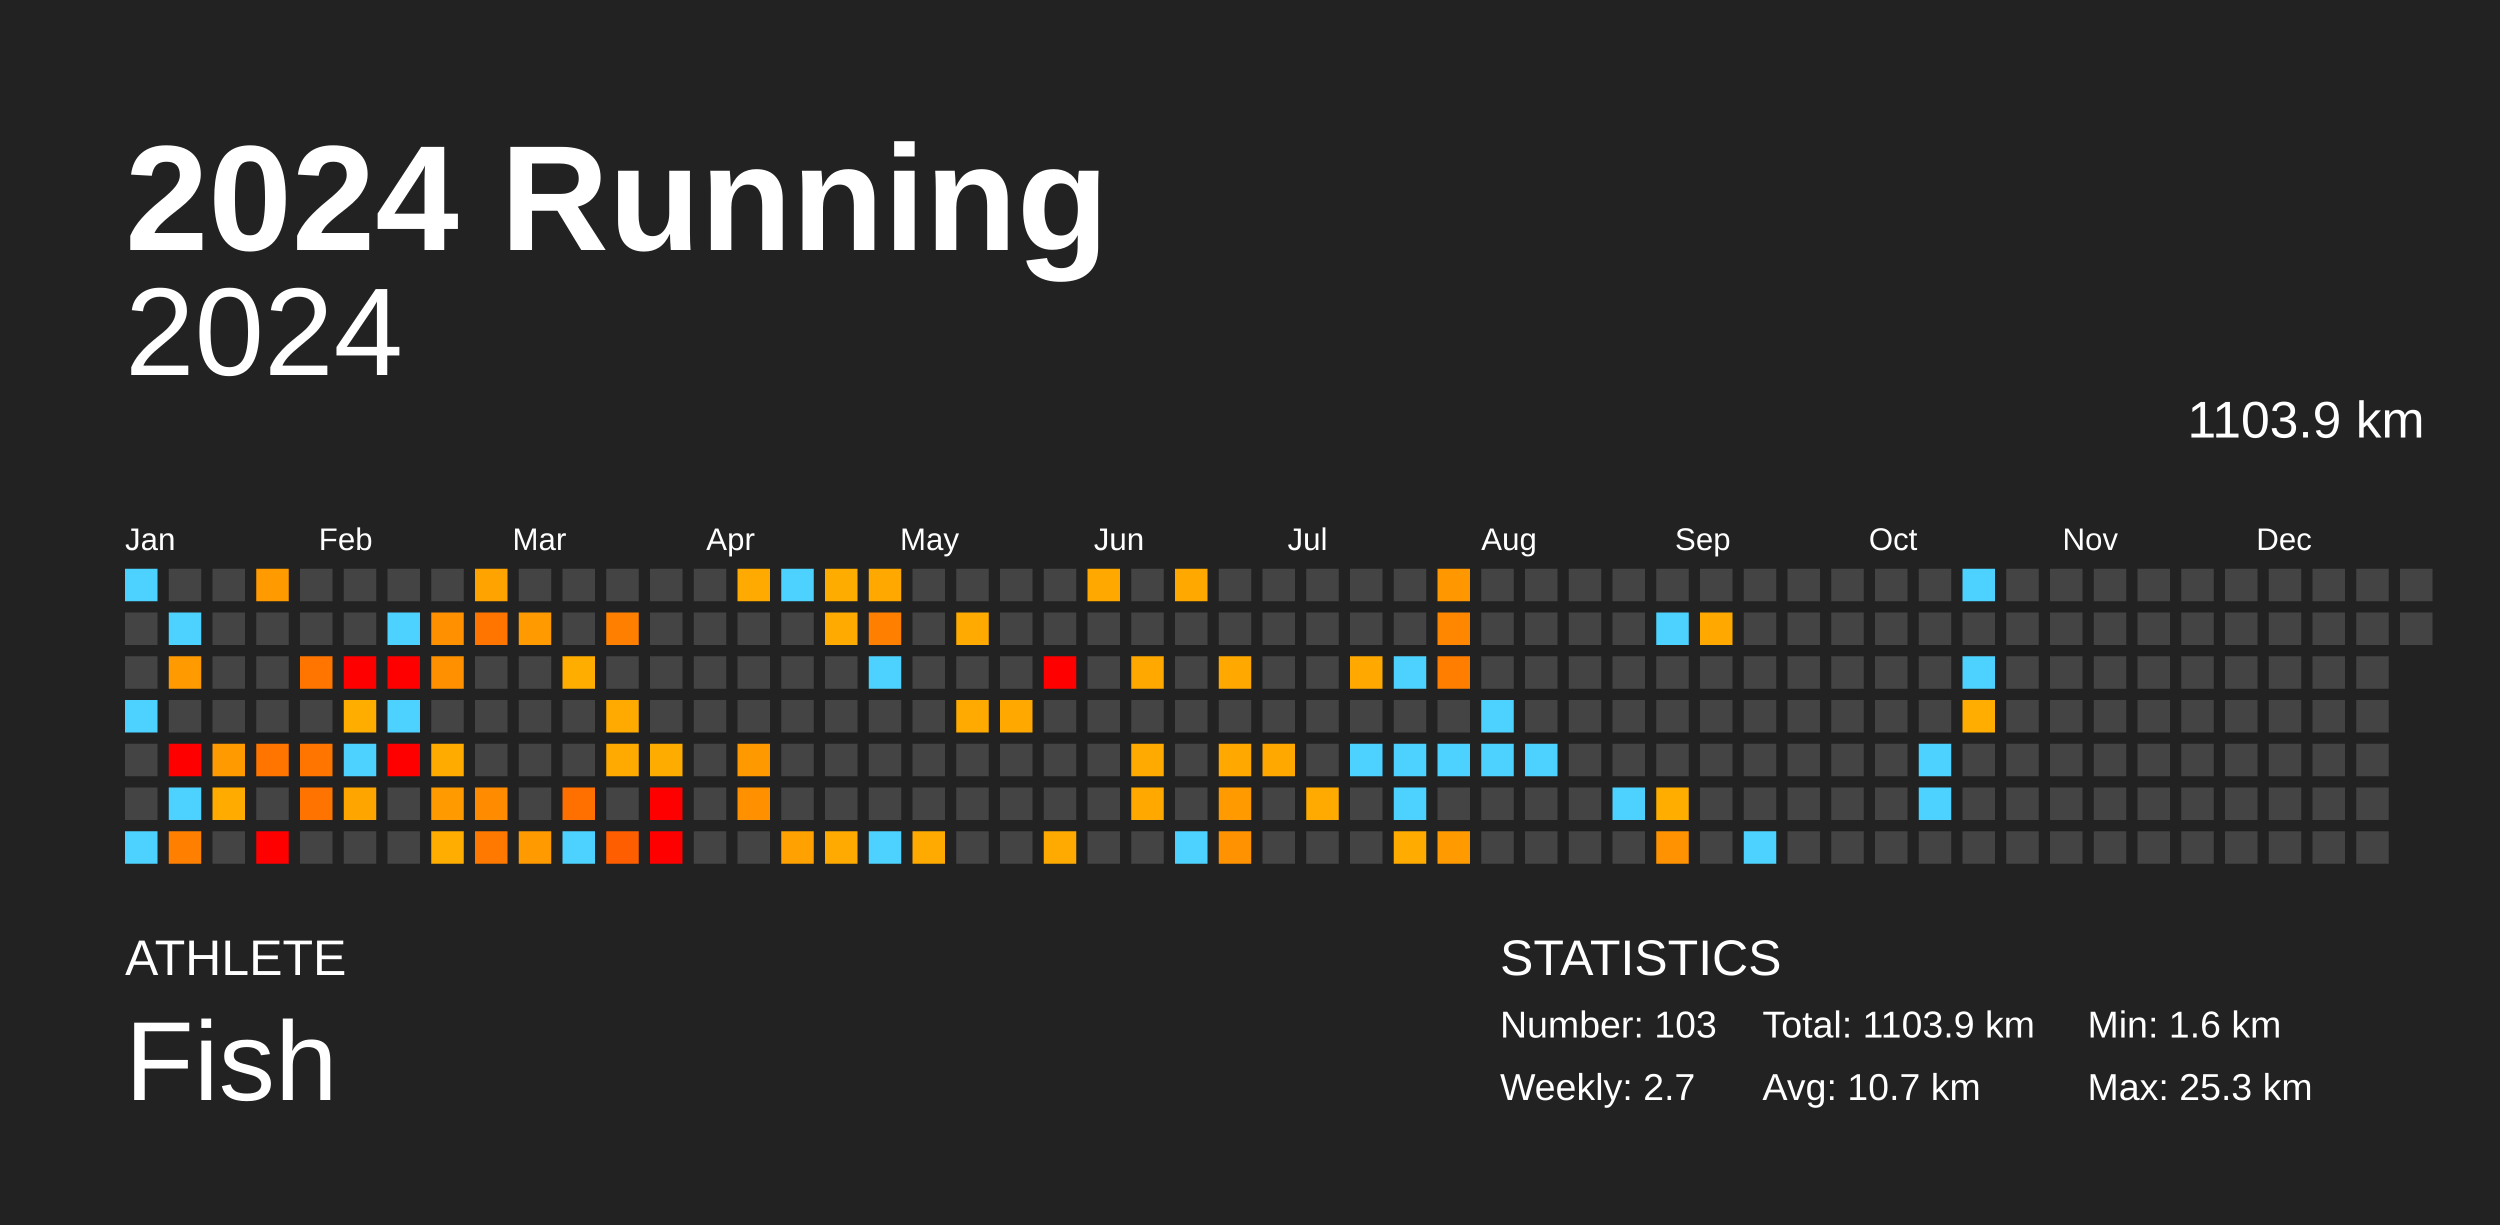
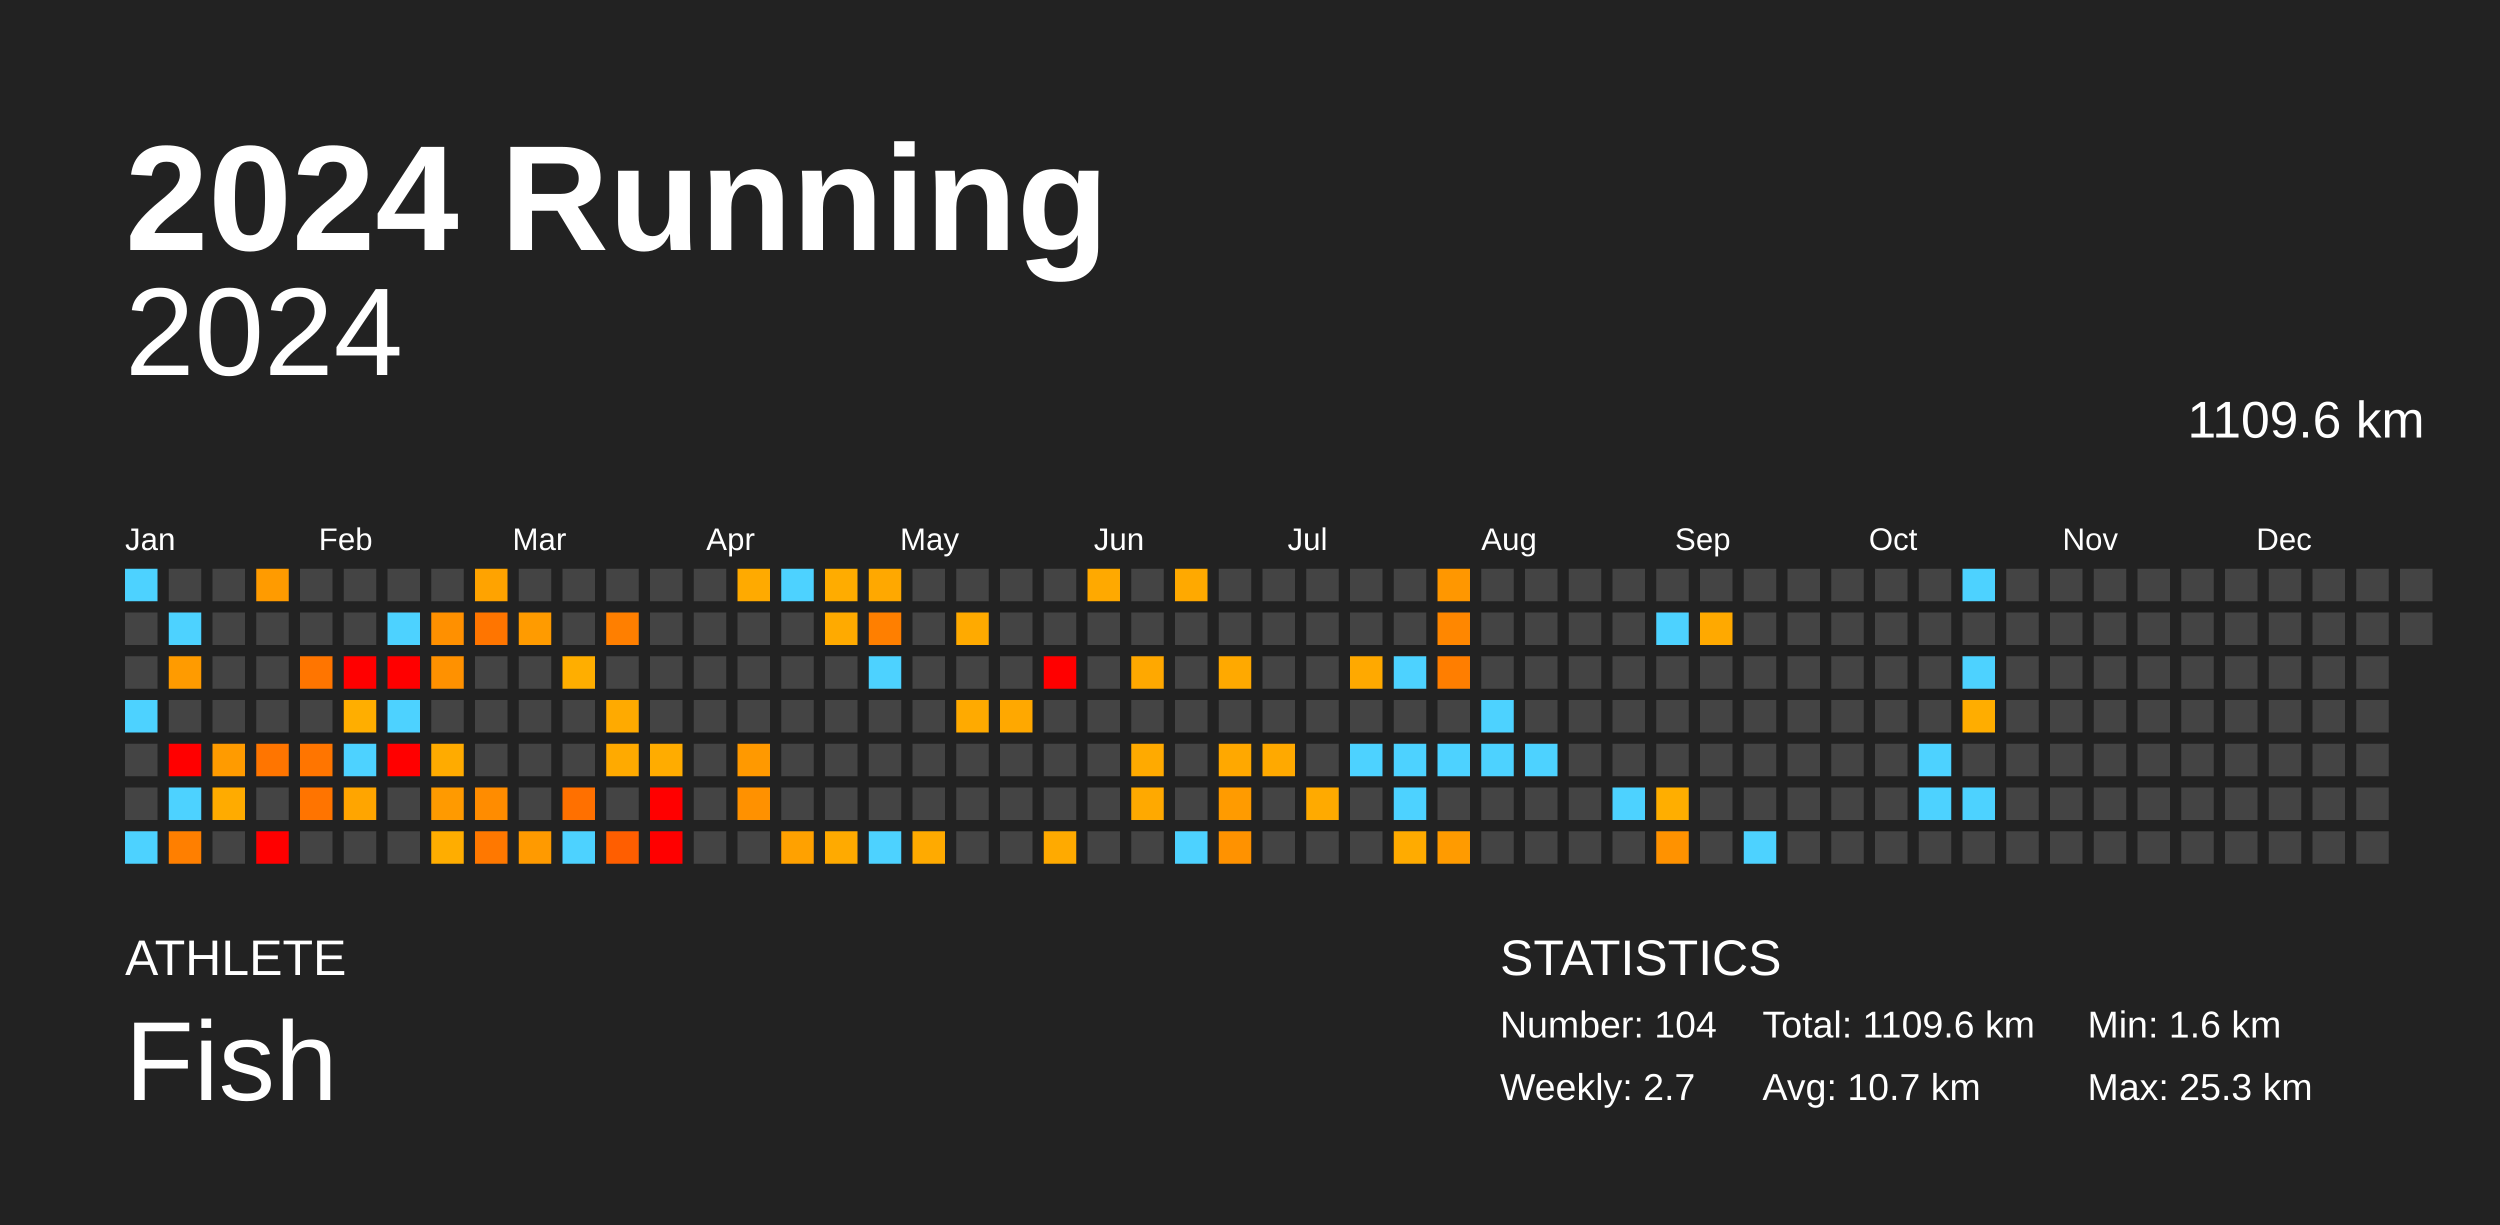
<svg xmlns="http://www.w3.org/2000/svg" baseProfile="full" height="98mm" version="1.1" viewBox="0,0,200,98" width="200mm">
  <defs />
  <rect fill="#222222" height="98" width="200" x="0" y="0" />
  <text fill="#FFFFFF" style="font-size:12px; font-family:Arial; font-weight:bold;" x="10" y="20">2024 Running</text>
  <text fill="#FFFFFF" style="font-size:4px; font-family:Arial" x="10" y="78">ATHLETE</text>
  <text fill="#FFFFFF" style="font-size:9px; font-family:Arial" x="10" y="88">Fish</text>
  <text fill="#FFFFFF" style="font-size:4px; font-family:Arial" x="120" y="78">STATISTICS</text>
-   <text fill="#FFFFFF" style="font-size:3px; font-family:Arial" x="120" y="83">Number: 103</text>
+   <text fill="#FFFFFF" style="font-size:3px; font-family:Arial" x="120" y="83">Number: 104</text>
  <text fill="#FFFFFF" style="font-size:3px; font-family:Arial" x="120" y="88">Weekly: 2.7</text>
-   <text fill="#FFFFFF" style="font-size:3px; font-family:Arial" x="141" y="83">Total: 1103.9 km</text>
+   <text fill="#FFFFFF" style="font-size:3px; font-family:Arial" x="141" y="83">Total: 1109.6 km</text>
  <text fill="#FFFFFF" style="font-size:3px; font-family:Arial" x="141" y="88">Avg: 10.7 km</text>
  <text fill="#FFFFFF" style="font-size:3px; font-family:Arial" x="167" y="83">Min: 1.6 km</text>
  <text fill="#FFFFFF" style="font-size:3px; font-family:Arial" x="167" y="88">Max: 25.3 km</text>
  <text alignment-baseline="hanging" fill="#FFFFFF" style="font-size:10.0px; font-family:Arial;" x="10" y="30">2024</text>
-   <text alignment-baseline="hanging" fill="#FFFFFF" style="font-size:4.125px; font-family:Arial;" x="175" y="35">1103.9 km</text>
+   <text alignment-baseline="hanging" fill="#FFFFFF" style="font-size:4.125px; font-family:Arial;" x="175" y="35">1109.6 km</text>
  <text fill="#FFFFFF" style="font-size:2.5px; font-family:Arial" x="10.0" y="44">Jan</text>
  <text fill="#FFFFFF" style="font-size:2.5px; font-family:Arial" x="25.5" y="44">Feb</text>
  <text fill="#FFFFFF" style="font-size:2.5px; font-family:Arial" x="41.0" y="44">Mar</text>
  <text fill="#FFFFFF" style="font-size:2.5px; font-family:Arial" x="56.5" y="44">Apr</text>
  <text fill="#FFFFFF" style="font-size:2.5px; font-family:Arial" x="72.0" y="44">May</text>
  <text fill="#FFFFFF" style="font-size:2.5px; font-family:Arial" x="87.5" y="44">Jun</text>
  <text fill="#FFFFFF" style="font-size:2.5px; font-family:Arial" x="103.0" y="44">Jul</text>
  <text fill="#FFFFFF" style="font-size:2.5px; font-family:Arial" x="118.5" y="44">Aug</text>
  <text fill="#FFFFFF" style="font-size:2.5px; font-family:Arial" x="134.0" y="44">Sep</text>
  <text fill="#FFFFFF" style="font-size:2.5px; font-family:Arial" x="149.5" y="44">Oct</text>
  <text fill="#FFFFFF" style="font-size:2.5px; font-family:Arial" x="165.0" y="44">Nov</text>
  <text fill="#FFFFFF" style="font-size:2.5px; font-family:Arial" x="180.5" y="44">Dec</text>
  <rect fill="#4dd2ff" height="2.6" width="2.6" x="10.0" y="45.5" />
  <rect fill="#444444" height="2.6" width="2.6" x="10.0" y="49.0" />
  <rect fill="#444444" height="2.6" width="2.6" x="10.0" y="52.5" />
  <rect fill="#4dd2ff" height="2.6" width="2.6" x="10.0" y="56.0" />
  <rect fill="#444444" height="2.6" width="2.6" x="10.0" y="59.5" />
  <rect fill="#444444" height="2.6" width="2.6" x="10.0" y="63.0" />
  <rect fill="#4dd2ff" height="2.6" width="2.6" x="10.0" y="66.5" />
  <rect fill="#444444" height="2.6" width="2.6" x="13.5" y="45.5" />
  <rect fill="#4dd2ff" height="2.6" width="2.6" x="13.5" y="49.0" />
  <rect fill="#ff9b00" height="2.6" width="2.6" x="13.5" y="52.5" />
  <rect fill="#444444" height="2.6" width="2.6" x="13.5" y="56.0" />
  <rect fill="red" height="2.6" width="2.6" x="13.5" y="59.5" />
  <rect fill="#4dd2ff" height="2.6" width="2.6" x="13.5" y="63.0" />
  <rect fill="#ff7f00" height="2.6" width="2.6" x="13.5" y="66.5" />
  <rect fill="#444444" height="2.6" width="2.6" x="17.0" y="45.5" />
  <rect fill="#444444" height="2.6" width="2.6" x="17.0" y="49.0" />
  <rect fill="#444444" height="2.6" width="2.6" x="17.0" y="52.5" />
  <rect fill="#444444" height="2.6" width="2.6" x="17.0" y="56.0" />
  <rect fill="#ff9b00" height="2.6" width="2.6" x="17.0" y="59.5" />
  <rect fill="#ffab00" height="2.6" width="2.6" x="17.0" y="63.0" />
  <rect fill="#444444" height="2.6" width="2.6" x="17.0" y="66.5" />
  <rect fill="#ff9b00" height="2.6" width="2.6" x="20.5" y="45.5" />
  <rect fill="#444444" height="2.6" width="2.6" x="20.5" y="49.0" />
  <rect fill="#444444" height="2.6" width="2.6" x="20.5" y="52.5" />
  <rect fill="#444444" height="2.6" width="2.6" x="20.5" y="56.0" />
  <rect fill="#ff7500" height="2.6" width="2.6" x="20.5" y="59.5" />
  <rect fill="#444444" height="2.6" width="2.6" x="20.5" y="63.0" />
  <rect fill="red" height="2.6" width="2.6" x="20.5" y="66.5" />
  <rect fill="#444444" height="2.6" width="2.6" x="24.0" y="45.5" />
  <rect fill="#444444" height="2.6" width="2.6" x="24.0" y="49.0" />
  <rect fill="#ff7500" height="2.6" width="2.6" x="24.0" y="52.5" />
  <rect fill="#444444" height="2.6" width="2.6" x="24.0" y="56.0" />
  <rect fill="#ff7500" height="2.6" width="2.6" x="24.0" y="59.5" />
  <rect fill="#ff7400" height="2.6" width="2.6" x="24.0" y="63.0" />
  <rect fill="#444444" height="2.6" width="2.6" x="24.0" y="66.5" />
  <rect fill="#444444" height="2.6" width="2.6" x="27.5" y="45.5" />
  <rect fill="#444444" height="2.6" width="2.6" x="27.5" y="49.0" />
  <rect fill="red" height="2.6" width="2.6" x="27.5" y="52.5" />
  <rect fill="#ffae00" height="2.6" width="2.6" x="27.5" y="56.0" />
  <rect fill="#4dd2ff" height="2.6" width="2.6" x="27.5" y="59.5" />
  <rect fill="#ffa500" height="2.6" width="2.6" x="27.5" y="63.0" />
  <rect fill="#444444" height="2.6" width="2.6" x="27.5" y="66.5" />
  <rect fill="#444444" height="2.6" width="2.6" x="31.0" y="45.5" />
  <rect fill="#4dd2ff" height="2.6" width="2.6" x="31.0" y="49.0" />
  <rect fill="red" height="2.6" width="2.6" x="31.0" y="52.5" />
  <rect fill="#4dd2ff" height="2.6" width="2.6" x="31.0" y="56.0" />
  <rect fill="red" height="2.6" width="2.6" x="31.0" y="59.5" />
  <rect fill="#444444" height="2.6" width="2.6" x="31.0" y="63.0" />
  <rect fill="#444444" height="2.6" width="2.6" x="31.0" y="66.5" />
  <rect fill="#444444" height="2.6" width="2.6" x="34.5" y="45.5" />
  <rect fill="#ff9000" height="2.6" width="2.6" x="34.5" y="49.0" />
  <rect fill="#ff9100" height="2.6" width="2.6" x="34.5" y="52.5" />
  <rect fill="#444444" height="2.6" width="2.6" x="34.5" y="56.0" />
  <rect fill="#ffab00" height="2.6" width="2.6" x="34.5" y="59.5" />
  <rect fill="#ff9a00" height="2.6" width="2.6" x="34.5" y="63.0" />
  <rect fill="#ffad00" height="2.6" width="2.6" x="34.5" y="66.5" />
  <rect fill="#ffa300" height="2.6" width="2.6" x="38.0" y="45.5" />
  <rect fill="#ff7500" height="2.6" width="2.6" x="38.0" y="49.0" />
  <rect fill="#444444" height="2.6" width="2.6" x="38.0" y="52.5" />
  <rect fill="#444444" height="2.6" width="2.6" x="38.0" y="56.0" />
  <rect fill="#444444" height="2.6" width="2.6" x="38.0" y="59.5" />
  <rect fill="#ff8c00" height="2.6" width="2.6" x="38.0" y="63.0" />
  <rect fill="#ff7800" height="2.6" width="2.6" x="38.0" y="66.5" />
  <rect fill="#444444" height="2.6" width="2.6" x="41.5" y="45.5" />
  <rect fill="#ff9b00" height="2.6" width="2.6" x="41.5" y="49.0" />
  <rect fill="#444444" height="2.6" width="2.6" x="41.5" y="52.5" />
  <rect fill="#444444" height="2.6" width="2.6" x="41.5" y="56.0" />
  <rect fill="#444444" height="2.6" width="2.6" x="41.5" y="59.5" />
  <rect fill="#444444" height="2.6" width="2.6" x="41.5" y="63.0" />
  <rect fill="#ff9a00" height="2.6" width="2.6" x="41.5" y="66.5" />
  <rect fill="#444444" height="2.6" width="2.6" x="45.0" y="45.5" />
  <rect fill="#444444" height="2.6" width="2.6" x="45.0" y="49.0" />
  <rect fill="#ffae00" height="2.6" width="2.6" x="45.0" y="52.5" />
  <rect fill="#444444" height="2.6" width="2.6" x="45.0" y="56.0" />
  <rect fill="#444444" height="2.6" width="2.6" x="45.0" y="59.5" />
  <rect fill="#ff7000" height="2.6" width="2.6" x="45.0" y="63.0" />
  <rect fill="#4dd2ff" height="2.6" width="2.6" x="45.0" y="66.5" />
  <rect fill="#444444" height="2.6" width="2.6" x="48.5" y="45.5" />
  <rect fill="#ff7f00" height="2.6" width="2.6" x="48.5" y="49.0" />
  <rect fill="#444444" height="2.6" width="2.6" x="48.5" y="52.5" />
  <rect fill="#ffaa00" height="2.6" width="2.6" x="48.5" y="56.0" />
  <rect fill="#ffaa00" height="2.6" width="2.6" x="48.5" y="59.5" />
  <rect fill="#444444" height="2.6" width="2.6" x="48.5" y="63.0" />
  <rect fill="#ff5e00" height="2.6" width="2.6" x="48.5" y="66.5" />
  <rect fill="#444444" height="2.6" width="2.6" x="52.0" y="45.5" />
  <rect fill="#444444" height="2.6" width="2.6" x="52.0" y="49.0" />
  <rect fill="#444444" height="2.6" width="2.6" x="52.0" y="52.5" />
  <rect fill="#444444" height="2.6" width="2.6" x="52.0" y="56.0" />
  <rect fill="#ffac00" height="2.6" width="2.6" x="52.0" y="59.5" />
  <rect fill="red" height="2.6" width="2.6" x="52.0" y="63.0" />
  <rect fill="red" height="2.6" width="2.6" x="52.0" y="66.5" />
  <rect fill="#444444" height="2.6" width="2.6" x="55.5" y="45.5" />
  <rect fill="#444444" height="2.6" width="2.6" x="55.5" y="49.0" />
  <rect fill="#444444" height="2.6" width="2.6" x="55.5" y="52.5" />
  <rect fill="#444444" height="2.6" width="2.6" x="55.5" y="56.0" />
  <rect fill="#444444" height="2.6" width="2.6" x="55.5" y="59.5" />
  <rect fill="#444444" height="2.6" width="2.6" x="55.5" y="63.0" />
  <rect fill="#444444" height="2.6" width="2.6" x="55.5" y="66.5" />
  <rect fill="#ffaa00" height="2.6" width="2.6" x="59.0" y="45.5" />
  <rect fill="#444444" height="2.6" width="2.6" x="59.0" y="49.0" />
  <rect fill="#444444" height="2.6" width="2.6" x="59.0" y="52.5" />
  <rect fill="#444444" height="2.6" width="2.6" x="59.0" y="56.0" />
  <rect fill="#ff9900" height="2.6" width="2.6" x="59.0" y="59.5" />
  <rect fill="#ff9100" height="2.6" width="2.6" x="59.0" y="63.0" />
  <rect fill="#444444" height="2.6" width="2.6" x="59.0" y="66.5" />
  <rect fill="#4dd2ff" height="2.6" width="2.6" x="62.5" y="45.5" />
  <rect fill="#444444" height="2.6" width="2.6" x="62.5" y="49.0" />
  <rect fill="#444444" height="2.6" width="2.6" x="62.5" y="52.5" />
  <rect fill="#444444" height="2.6" width="2.6" x="62.5" y="56.0" />
  <rect fill="#444444" height="2.6" width="2.6" x="62.5" y="59.5" />
  <rect fill="#444444" height="2.6" width="2.6" x="62.5" y="63.0" />
  <rect fill="#ffa100" height="2.6" width="2.6" x="62.5" y="66.5" />
  <rect fill="#ffac00" height="2.6" width="2.6" x="66.0" y="45.5" />
  <rect fill="#ffaa00" height="2.6" width="2.6" x="66.0" y="49.0" />
  <rect fill="#444444" height="2.6" width="2.6" x="66.0" y="52.5" />
  <rect fill="#444444" height="2.6" width="2.6" x="66.0" y="56.0" />
  <rect fill="#444444" height="2.6" width="2.6" x="66.0" y="59.5" />
  <rect fill="#444444" height="2.6" width="2.6" x="66.0" y="63.0" />
  <rect fill="#ffaa00" height="2.6" width="2.6" x="66.0" y="66.5" />
  <rect fill="#ffa800" height="2.6" width="2.6" x="69.5" y="45.5" />
  <rect fill="#ff7f00" height="2.6" width="2.6" x="69.5" y="49.0" />
  <rect fill="#4dd2ff" height="2.6" width="2.6" x="69.5" y="52.5" />
  <rect fill="#444444" height="2.6" width="2.6" x="69.5" y="56.0" />
  <rect fill="#444444" height="2.6" width="2.6" x="69.5" y="59.5" />
  <rect fill="#444444" height="2.6" width="2.6" x="69.5" y="63.0" />
  <rect fill="#4dd2ff" height="2.6" width="2.6" x="69.5" y="66.5" />
  <rect fill="#444444" height="2.6" width="2.6" x="73.0" y="45.5" />
  <rect fill="#444444" height="2.6" width="2.6" x="73.0" y="49.0" />
  <rect fill="#444444" height="2.6" width="2.6" x="73.0" y="52.5" />
  <rect fill="#444444" height="2.6" width="2.6" x="73.0" y="56.0" />
  <rect fill="#444444" height="2.6" width="2.6" x="73.0" y="59.5" />
  <rect fill="#444444" height="2.6" width="2.6" x="73.0" y="63.0" />
  <rect fill="#ffaa00" height="2.6" width="2.6" x="73.0" y="66.5" />
  <rect fill="#444444" height="2.6" width="2.6" x="76.5" y="45.5" />
  <rect fill="#ffaa00" height="2.6" width="2.6" x="76.5" y="49.0" />
  <rect fill="#444444" height="2.6" width="2.6" x="76.5" y="52.5" />
  <rect fill="#ffaa00" height="2.6" width="2.6" x="76.5" y="56.0" />
  <rect fill="#444444" height="2.6" width="2.6" x="76.5" y="59.5" />
  <rect fill="#444444" height="2.6" width="2.6" x="76.5" y="63.0" />
  <rect fill="#444444" height="2.6" width="2.6" x="76.5" y="66.5" />
  <rect fill="#444444" height="2.6" width="2.6" x="80.0" y="45.5" />
  <rect fill="#444444" height="2.6" width="2.6" x="80.0" y="49.0" />
  <rect fill="#444444" height="2.6" width="2.6" x="80.0" y="52.5" />
  <rect fill="#ffa800" height="2.6" width="2.6" x="80.0" y="56.0" />
  <rect fill="#444444" height="2.6" width="2.6" x="80.0" y="59.5" />
  <rect fill="#444444" height="2.6" width="2.6" x="80.0" y="63.0" />
  <rect fill="#444444" height="2.6" width="2.6" x="80.0" y="66.5" />
  <rect fill="#444444" height="2.6" width="2.6" x="83.5" y="45.5" />
  <rect fill="#444444" height="2.6" width="2.6" x="83.5" y="49.0" />
  <rect fill="red" height="2.6" width="2.6" x="83.5" y="52.5" />
  <rect fill="#444444" height="2.6" width="2.6" x="83.5" y="56.0" />
  <rect fill="#444444" height="2.6" width="2.6" x="83.5" y="59.5" />
  <rect fill="#444444" height="2.6" width="2.6" x="83.5" y="63.0" />
  <rect fill="#ffaa00" height="2.6" width="2.6" x="83.5" y="66.5" />
  <rect fill="#ffa900" height="2.6" width="2.6" x="87.0" y="45.5" />
  <rect fill="#444444" height="2.6" width="2.6" x="87.0" y="49.0" />
  <rect fill="#444444" height="2.6" width="2.6" x="87.0" y="52.5" />
  <rect fill="#444444" height="2.6" width="2.6" x="87.0" y="56.0" />
  <rect fill="#444444" height="2.6" width="2.6" x="87.0" y="59.5" />
  <rect fill="#444444" height="2.6" width="2.6" x="87.0" y="63.0" />
  <rect fill="#444444" height="2.6" width="2.6" x="87.0" y="66.5" />
  <rect fill="#444444" height="2.6" width="2.6" x="90.5" y="45.5" />
  <rect fill="#444444" height="2.6" width="2.6" x="90.5" y="49.0" />
  <rect fill="#ffa800" height="2.6" width="2.6" x="90.5" y="52.5" />
  <rect fill="#444444" height="2.6" width="2.6" x="90.5" y="56.0" />
  <rect fill="#ffaa00" height="2.6" width="2.6" x="90.5" y="59.5" />
  <rect fill="#ffa900" height="2.6" width="2.6" x="90.5" y="63.0" />
  <rect fill="#444444" height="2.6" width="2.6" x="90.5" y="66.5" />
  <rect fill="#ffa900" height="2.6" width="2.6" x="94.0" y="45.5" />
  <rect fill="#444444" height="2.6" width="2.6" x="94.0" y="49.0" />
  <rect fill="#444444" height="2.6" width="2.6" x="94.0" y="52.5" />
  <rect fill="#444444" height="2.6" width="2.6" x="94.0" y="56.0" />
  <rect fill="#444444" height="2.6" width="2.6" x="94.0" y="59.5" />
  <rect fill="#444444" height="2.6" width="2.6" x="94.0" y="63.0" />
  <rect fill="#4dd2ff" height="2.6" width="2.6" x="94.0" y="66.5" />
  <rect fill="#444444" height="2.6" width="2.6" x="97.5" y="45.5" />
  <rect fill="#444444" height="2.6" width="2.6" x="97.5" y="49.0" />
  <rect fill="#ffa900" height="2.6" width="2.6" x="97.5" y="52.5" />
  <rect fill="#444444" height="2.6" width="2.6" x="97.5" y="56.0" />
  <rect fill="#ffa800" height="2.6" width="2.6" x="97.5" y="59.5" />
  <rect fill="#ff9b00" height="2.6" width="2.6" x="97.5" y="63.0" />
  <rect fill="#ff9200" height="2.6" width="2.6" x="97.5" y="66.5" />
  <rect fill="#444444" height="2.6" width="2.6" x="101.0" y="45.5" />
  <rect fill="#444444" height="2.6" width="2.6" x="101.0" y="49.0" />
  <rect fill="#444444" height="2.6" width="2.6" x="101.0" y="52.5" />
  <rect fill="#444444" height="2.6" width="2.6" x="101.0" y="56.0" />
  <rect fill="#ffa900" height="2.6" width="2.6" x="101.0" y="59.5" />
  <rect fill="#444444" height="2.6" width="2.6" x="101.0" y="63.0" />
  <rect fill="#444444" height="2.6" width="2.6" x="101.0" y="66.5" />
  <rect fill="#444444" height="2.6" width="2.6" x="104.5" y="45.5" />
  <rect fill="#444444" height="2.6" width="2.6" x="104.5" y="49.0" />
  <rect fill="#444444" height="2.6" width="2.6" x="104.5" y="52.5" />
  <rect fill="#444444" height="2.6" width="2.6" x="104.5" y="56.0" />
  <rect fill="#444444" height="2.6" width="2.6" x="104.5" y="59.5" />
  <rect fill="#ffaa00" height="2.6" width="2.6" x="104.5" y="63.0" />
  <rect fill="#444444" height="2.6" width="2.6" x="104.5" y="66.5" />
  <rect fill="#444444" height="2.6" width="2.6" x="108.0" y="45.5" />
  <rect fill="#444444" height="2.6" width="2.6" x="108.0" y="49.0" />
  <rect fill="#ffa900" height="2.6" width="2.6" x="108.0" y="52.5" />
  <rect fill="#444444" height="2.6" width="2.6" x="108.0" y="56.0" />
  <rect fill="#4dd2ff" height="2.6" width="2.6" x="108.0" y="59.5" />
  <rect fill="#444444" height="2.6" width="2.6" x="108.0" y="63.0" />
  <rect fill="#444444" height="2.6" width="2.6" x="108.0" y="66.5" />
  <rect fill="#444444" height="2.6" width="2.6" x="111.5" y="45.5" />
  <rect fill="#444444" height="2.6" width="2.6" x="111.5" y="49.0" />
  <rect fill="#4dd2ff" height="2.6" width="2.6" x="111.5" y="52.5" />
  <rect fill="#444444" height="2.6" width="2.6" x="111.5" y="56.0" />
  <rect fill="#4dd2ff" height="2.6" width="2.6" x="111.5" y="59.5" />
  <rect fill="#4dd2ff" height="2.6" width="2.6" x="111.5" y="63.0" />
  <rect fill="#ffab00" height="2.6" width="2.6" x="111.5" y="66.5" />
  <rect fill="#ff9700" height="2.6" width="2.6" x="115.0" y="45.5" />
  <rect fill="#ff8700" height="2.6" width="2.6" x="115.0" y="49.0" />
  <rect fill="#ff7e00" height="2.6" width="2.6" x="115.0" y="52.5" />
  <rect fill="#444444" height="2.6" width="2.6" x="115.0" y="56.0" />
  <rect fill="#4dd2ff" height="2.6" width="2.6" x="115.0" y="59.5" />
  <rect fill="#444444" height="2.6" width="2.6" x="115.0" y="63.0" />
  <rect fill="#ff9b00" height="2.6" width="2.6" x="115.0" y="66.5" />
  <rect fill="#444444" height="2.6" width="2.6" x="118.5" y="45.5" />
  <rect fill="#444444" height="2.6" width="2.6" x="118.5" y="49.0" />
  <rect fill="#444444" height="2.6" width="2.6" x="118.5" y="52.5" />
  <rect fill="#4dd2ff" height="2.6" width="2.6" x="118.5" y="56.0" />
  <rect fill="#4dd2ff" height="2.6" width="2.6" x="118.5" y="59.5" />
  <rect fill="#444444" height="2.6" width="2.6" x="118.5" y="63.0" />
  <rect fill="#444444" height="2.6" width="2.6" x="118.5" y="66.5" />
  <rect fill="#444444" height="2.6" width="2.6" x="122.0" y="45.5" />
  <rect fill="#444444" height="2.6" width="2.6" x="122.0" y="49.0" />
  <rect fill="#444444" height="2.6" width="2.6" x="122.0" y="52.5" />
  <rect fill="#444444" height="2.6" width="2.6" x="122.0" y="56.0" />
  <rect fill="#4dd2ff" height="2.6" width="2.6" x="122.0" y="59.5" />
  <rect fill="#444444" height="2.6" width="2.6" x="122.0" y="63.0" />
  <rect fill="#444444" height="2.6" width="2.6" x="122.0" y="66.5" />
  <rect fill="#444444" height="2.6" width="2.6" x="125.5" y="45.5" />
  <rect fill="#444444" height="2.6" width="2.6" x="125.5" y="49.0" />
  <rect fill="#444444" height="2.6" width="2.6" x="125.5" y="52.5" />
  <rect fill="#444444" height="2.6" width="2.6" x="125.5" y="56.0" />
  <rect fill="#444444" height="2.6" width="2.6" x="125.5" y="59.5" />
  <rect fill="#444444" height="2.6" width="2.6" x="125.5" y="63.0" />
  <rect fill="#444444" height="2.6" width="2.6" x="125.5" y="66.5" />
  <rect fill="#444444" height="2.6" width="2.6" x="129.0" y="45.5" />
  <rect fill="#444444" height="2.6" width="2.6" x="129.0" y="49.0" />
  <rect fill="#444444" height="2.6" width="2.6" x="129.0" y="52.5" />
  <rect fill="#444444" height="2.6" width="2.6" x="129.0" y="56.0" />
  <rect fill="#444444" height="2.6" width="2.6" x="129.0" y="59.5" />
  <rect fill="#4dd2ff" height="2.6" width="2.6" x="129.0" y="63.0" />
  <rect fill="#444444" height="2.6" width="2.6" x="129.0" y="66.5" />
  <rect fill="#444444" height="2.6" width="2.6" x="132.5" y="45.5" />
  <rect fill="#4dd2ff" height="2.6" width="2.6" x="132.5" y="49.0" />
  <rect fill="#444444" height="2.6" width="2.6" x="132.5" y="52.5" />
  <rect fill="#444444" height="2.6" width="2.6" x="132.5" y="56.0" />
  <rect fill="#444444" height="2.6" width="2.6" x="132.5" y="59.5" />
  <rect fill="#ffae00" height="2.6" width="2.6" x="132.5" y="63.0" />
  <rect fill="#ff9200" height="2.6" width="2.6" x="132.5" y="66.5" />
  <rect fill="#444444" height="2.6" width="2.6" x="136.0" y="45.5" />
  <rect fill="#ffa900" height="2.6" width="2.6" x="136.0" y="49.0" />
  <rect fill="#444444" height="2.6" width="2.6" x="136.0" y="52.5" />
  <rect fill="#444444" height="2.6" width="2.6" x="136.0" y="56.0" />
  <rect fill="#444444" height="2.6" width="2.6" x="136.0" y="59.5" />
  <rect fill="#444444" height="2.6" width="2.6" x="136.0" y="63.0" />
  <rect fill="#444444" height="2.6" width="2.6" x="136.0" y="66.5" />
  <rect fill="#444444" height="2.6" width="2.6" x="139.5" y="45.5" />
  <rect fill="#444444" height="2.6" width="2.6" x="139.5" y="49.0" />
  <rect fill="#444444" height="2.6" width="2.6" x="139.5" y="52.5" />
  <rect fill="#444444" height="2.6" width="2.6" x="139.5" y="56.0" />
  <rect fill="#444444" height="2.6" width="2.6" x="139.5" y="59.5" />
  <rect fill="#444444" height="2.6" width="2.6" x="139.5" y="63.0" />
  <rect fill="#4dd2ff" height="2.6" width="2.6" x="139.5" y="66.5" />
  <rect fill="#444444" height="2.6" width="2.6" x="143.0" y="45.5" />
  <rect fill="#444444" height="2.6" width="2.6" x="143.0" y="49.0" />
  <rect fill="#444444" height="2.6" width="2.6" x="143.0" y="52.5" />
  <rect fill="#444444" height="2.6" width="2.6" x="143.0" y="56.0" />
  <rect fill="#444444" height="2.6" width="2.6" x="143.0" y="59.5" />
  <rect fill="#444444" height="2.6" width="2.6" x="143.0" y="63.0" />
  <rect fill="#444444" height="2.6" width="2.6" x="143.0" y="66.5" />
  <rect fill="#444444" height="2.6" width="2.6" x="146.5" y="45.5" />
  <rect fill="#444444" height="2.6" width="2.6" x="146.5" y="49.0" />
  <rect fill="#444444" height="2.6" width="2.6" x="146.5" y="52.5" />
  <rect fill="#444444" height="2.6" width="2.6" x="146.5" y="56.0" />
  <rect fill="#444444" height="2.6" width="2.6" x="146.5" y="59.5" />
  <rect fill="#444444" height="2.6" width="2.6" x="146.5" y="63.0" />
  <rect fill="#444444" height="2.6" width="2.6" x="146.5" y="66.5" />
  <rect fill="#444444" height="2.6" width="2.6" x="150.0" y="45.5" />
  <rect fill="#444444" height="2.6" width="2.6" x="150.0" y="49.0" />
  <rect fill="#444444" height="2.6" width="2.6" x="150.0" y="52.5" />
  <rect fill="#444444" height="2.6" width="2.6" x="150.0" y="56.0" />
  <rect fill="#444444" height="2.6" width="2.6" x="150.0" y="59.5" />
  <rect fill="#444444" height="2.6" width="2.6" x="150.0" y="63.0" />
  <rect fill="#444444" height="2.6" width="2.6" x="150.0" y="66.5" />
  <rect fill="#444444" height="2.6" width="2.6" x="153.5" y="45.5" />
  <rect fill="#444444" height="2.6" width="2.6" x="153.5" y="49.0" />
  <rect fill="#444444" height="2.6" width="2.6" x="153.5" y="52.5" />
  <rect fill="#444444" height="2.6" width="2.6" x="153.5" y="56.0" />
  <rect fill="#4dd2ff" height="2.6" width="2.6" x="153.5" y="59.5" />
  <rect fill="#4dd2ff" height="2.6" width="2.6" x="153.5" y="63.0" />
  <rect fill="#444444" height="2.6" width="2.6" x="153.5" y="66.5" />
  <rect fill="#4dd2ff" height="2.6" width="2.6" x="157.0" y="45.5" />
  <rect fill="#444444" height="2.6" width="2.6" x="157.0" y="49.0" />
  <rect fill="#4dd2ff" height="2.6" width="2.6" x="157.0" y="52.5" />
  <rect fill="#ffad00" height="2.6" width="2.6" x="157.0" y="56.0" />
  <rect fill="#444444" height="2.6" width="2.6" x="157.0" y="59.5" />
-   <rect fill="#444444" height="2.6" width="2.6" x="157.0" y="63.0" />
+   <rect fill="#4dd2ff" height="2.6" width="2.6" x="157.0" y="63.0" />
  <rect fill="#444444" height="2.6" width="2.6" x="157.0" y="66.5" />
  <rect fill="#444444" height="2.6" width="2.6" x="160.5" y="45.5" />
  <rect fill="#444444" height="2.6" width="2.6" x="160.5" y="49.0" />
  <rect fill="#444444" height="2.6" width="2.6" x="160.5" y="52.5" />
  <rect fill="#444444" height="2.6" width="2.6" x="160.5" y="56.0" />
  <rect fill="#444444" height="2.6" width="2.6" x="160.5" y="59.5" />
  <rect fill="#444444" height="2.6" width="2.6" x="160.5" y="63.0" />
  <rect fill="#444444" height="2.6" width="2.6" x="160.5" y="66.5" />
  <rect fill="#444444" height="2.6" width="2.6" x="164.0" y="45.5" />
  <rect fill="#444444" height="2.6" width="2.6" x="164.0" y="49.0" />
  <rect fill="#444444" height="2.6" width="2.6" x="164.0" y="52.5" />
  <rect fill="#444444" height="2.6" width="2.6" x="164.0" y="56.0" />
  <rect fill="#444444" height="2.6" width="2.6" x="164.0" y="59.5" />
  <rect fill="#444444" height="2.6" width="2.6" x="164.0" y="63.0" />
  <rect fill="#444444" height="2.6" width="2.6" x="164.0" y="66.5" />
  <rect fill="#444444" height="2.6" width="2.6" x="167.5" y="45.5" />
  <rect fill="#444444" height="2.6" width="2.6" x="167.5" y="49.0" />
  <rect fill="#444444" height="2.6" width="2.6" x="167.5" y="52.5" />
  <rect fill="#444444" height="2.6" width="2.6" x="167.5" y="56.0" />
  <rect fill="#444444" height="2.6" width="2.6" x="167.5" y="59.5" />
  <rect fill="#444444" height="2.6" width="2.6" x="167.5" y="63.0" />
  <rect fill="#444444" height="2.6" width="2.6" x="167.5" y="66.5" />
  <rect fill="#444444" height="2.6" width="2.6" x="171.0" y="45.5" />
  <rect fill="#444444" height="2.6" width="2.6" x="171.0" y="49.0" />
  <rect fill="#444444" height="2.6" width="2.6" x="171.0" y="52.5" />
  <rect fill="#444444" height="2.6" width="2.6" x="171.0" y="56.0" />
  <rect fill="#444444" height="2.6" width="2.6" x="171.0" y="59.5" />
  <rect fill="#444444" height="2.6" width="2.6" x="171.0" y="63.0" />
  <rect fill="#444444" height="2.6" width="2.6" x="171.0" y="66.5" />
  <rect fill="#444444" height="2.6" width="2.6" x="174.5" y="45.5" />
  <rect fill="#444444" height="2.6" width="2.6" x="174.5" y="49.0" />
  <rect fill="#444444" height="2.6" width="2.6" x="174.5" y="52.5" />
  <rect fill="#444444" height="2.6" width="2.6" x="174.5" y="56.0" />
  <rect fill="#444444" height="2.6" width="2.6" x="174.5" y="59.5" />
  <rect fill="#444444" height="2.6" width="2.6" x="174.5" y="63.0" />
  <rect fill="#444444" height="2.6" width="2.6" x="174.5" y="66.5" />
  <rect fill="#444444" height="2.6" width="2.6" x="178.0" y="45.5" />
  <rect fill="#444444" height="2.6" width="2.6" x="178.0" y="49.0" />
  <rect fill="#444444" height="2.6" width="2.6" x="178.0" y="52.5" />
  <rect fill="#444444" height="2.6" width="2.6" x="178.0" y="56.0" />
  <rect fill="#444444" height="2.6" width="2.6" x="178.0" y="59.5" />
  <rect fill="#444444" height="2.6" width="2.6" x="178.0" y="63.0" />
  <rect fill="#444444" height="2.6" width="2.6" x="178.0" y="66.5" />
  <rect fill="#444444" height="2.6" width="2.6" x="181.5" y="45.5" />
  <rect fill="#444444" height="2.6" width="2.6" x="181.5" y="49.0" />
  <rect fill="#444444" height="2.6" width="2.6" x="181.5" y="52.5" />
  <rect fill="#444444" height="2.6" width="2.6" x="181.5" y="56.0" />
  <rect fill="#444444" height="2.6" width="2.6" x="181.5" y="59.5" />
  <rect fill="#444444" height="2.6" width="2.6" x="181.5" y="63.0" />
  <rect fill="#444444" height="2.6" width="2.6" x="181.5" y="66.5" />
  <rect fill="#444444" height="2.6" width="2.6" x="185.0" y="45.5" />
  <rect fill="#444444" height="2.6" width="2.6" x="185.0" y="49.0" />
  <rect fill="#444444" height="2.6" width="2.6" x="185.0" y="52.5" />
  <rect fill="#444444" height="2.6" width="2.6" x="185.0" y="56.0" />
  <rect fill="#444444" height="2.6" width="2.6" x="185.0" y="59.5" />
  <rect fill="#444444" height="2.6" width="2.6" x="185.0" y="63.0" />
  <rect fill="#444444" height="2.6" width="2.6" x="185.0" y="66.5" />
  <rect fill="#444444" height="2.6" width="2.6" x="188.5" y="45.5" />
  <rect fill="#444444" height="2.6" width="2.6" x="188.5" y="49.0" />
  <rect fill="#444444" height="2.6" width="2.6" x="188.5" y="52.5" />
  <rect fill="#444444" height="2.6" width="2.6" x="188.5" y="56.0" />
  <rect fill="#444444" height="2.6" width="2.6" x="188.5" y="59.5" />
  <rect fill="#444444" height="2.6" width="2.6" x="188.5" y="63.0" />
  <rect fill="#444444" height="2.6" width="2.6" x="188.5" y="66.5" />
  <rect fill="#444444" height="2.6" width="2.6" x="192.0" y="45.5" />
  <rect fill="#444444" height="2.6" width="2.6" x="192.0" y="49.0" />
</svg>
